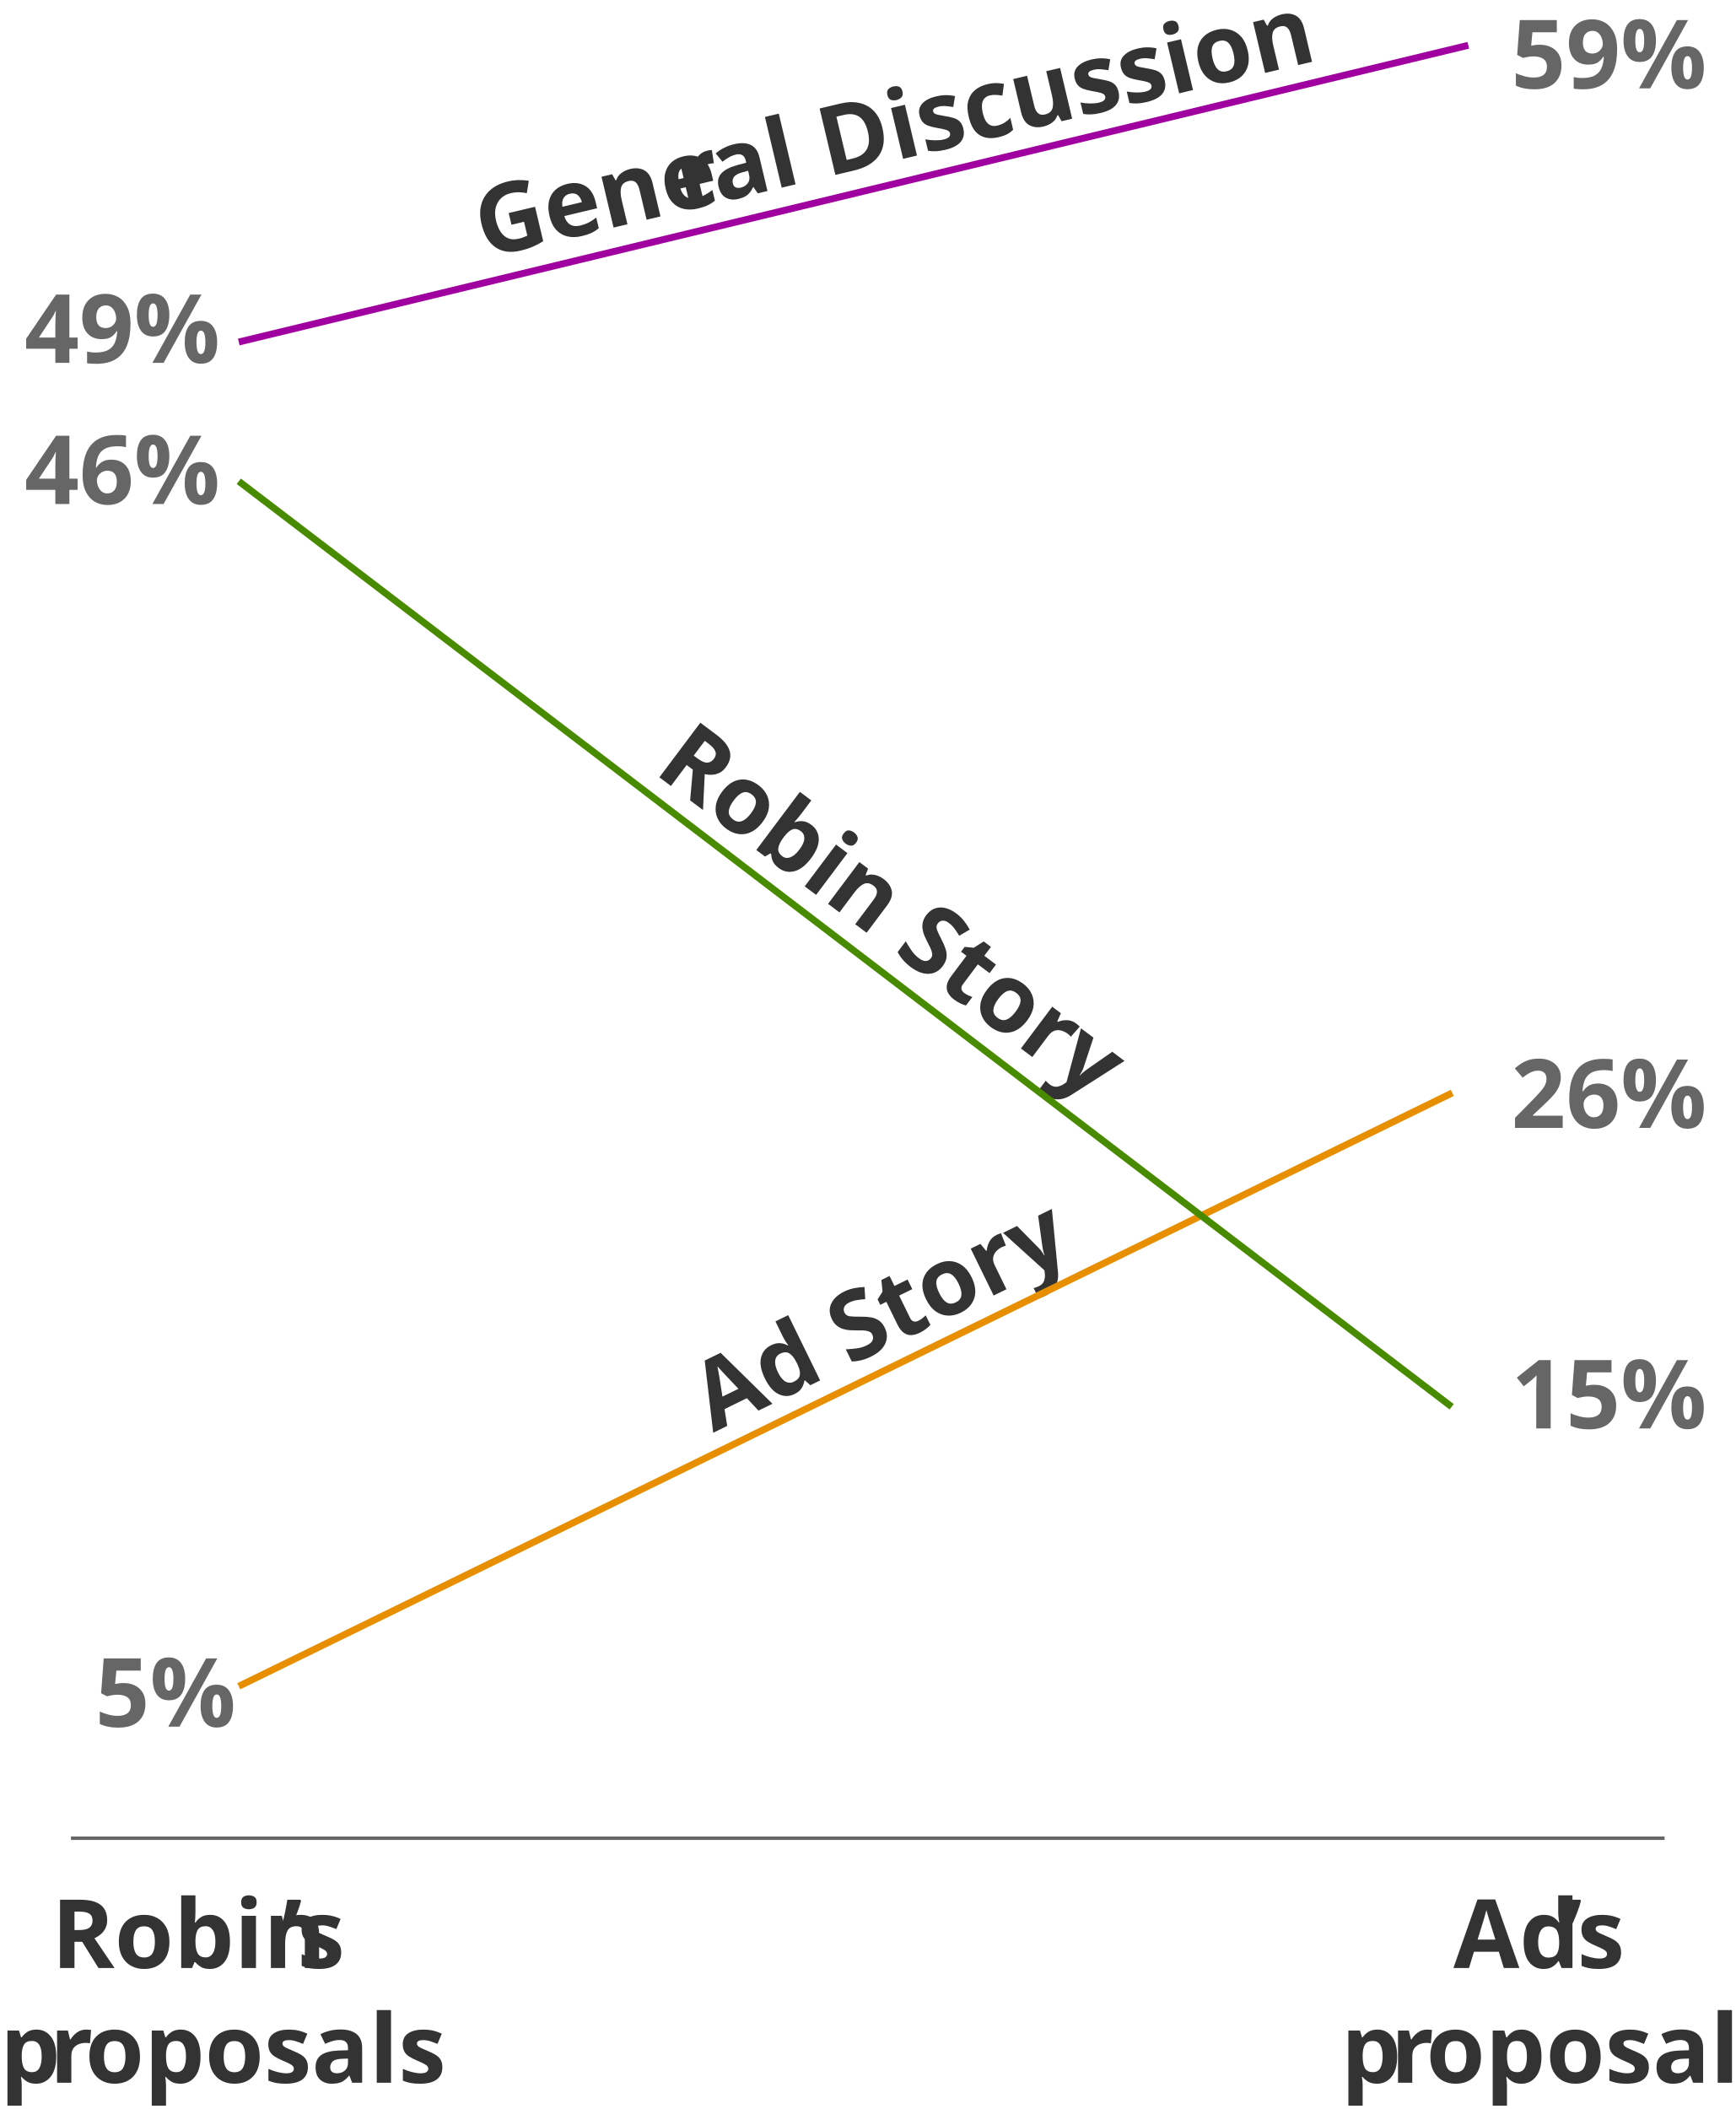
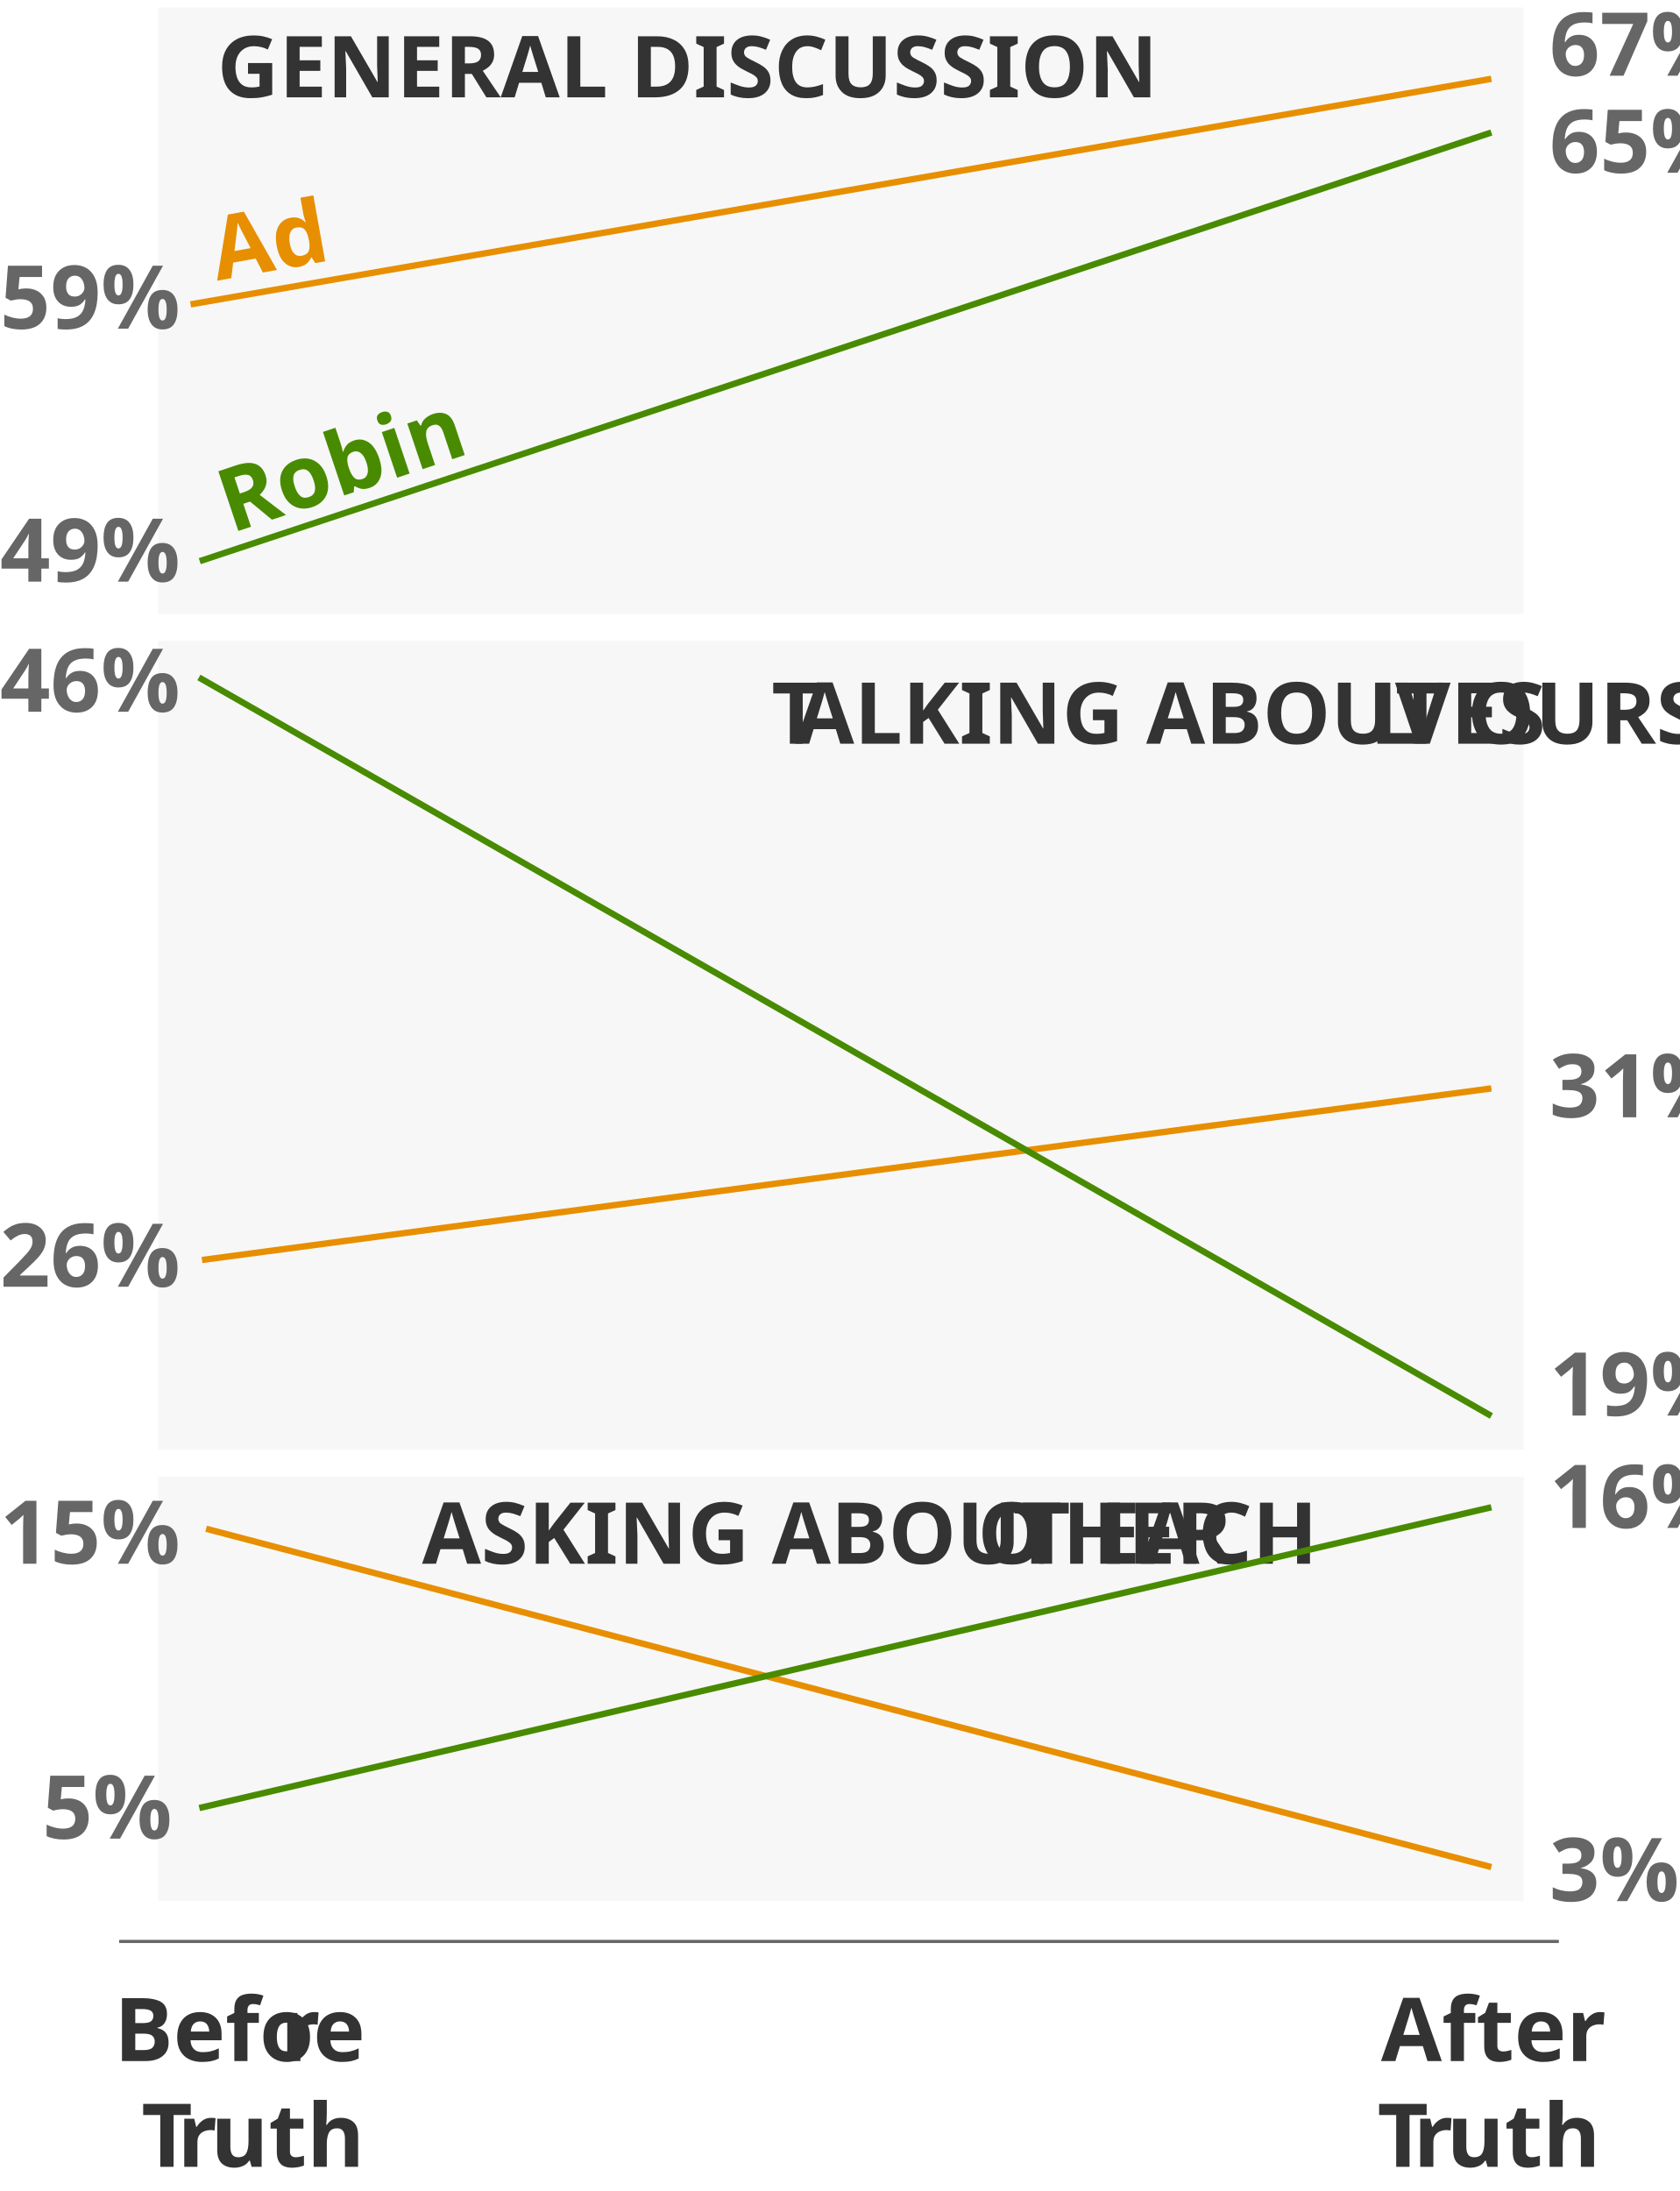
- <svg xmlns="http://www.w3.org/2000/svg" viewBox="0 0 1010.41 1227.74">
+ <svg xmlns="http://www.w3.org/2000/svg" viewBox="0 0 1061.02 1383.89">
  <defs>
-     <style>.cls-1,.cls-12,.cls-13,.cls-14{fill:none;stroke-miterlimit:10;}.cls-1{stroke:#666;stroke-width:2px;}.cls-2,.cls-9{font-size:55.67px;}.cls-10,.cls-11,.cls-15,.cls-2{fill:#333;}.cls-10,.cls-11,.cls-15,.cls-2,.cls-9{font-family:DINAlternate-Bold, DIN Alternate;font-weight:700;}.cls-3{letter-spacing:-0.07em;}.cls-4{letter-spacing:0em;}.cls-5{letter-spacing:-0.02em;}.cls-6{letter-spacing:-0.07em;}.cls-7{letter-spacing:0em;}.cls-8{letter-spacing:-0.02em;}.cls-9{fill:#666;}.cls-10{font-size:55.67px;}.cls-11{font-size:55.67px;}.cls-12{stroke:#e78f00;}.cls-12,.cls-13,.cls-14{stroke-width:4px;}.cls-13{stroke:#488b00;}.cls-14{stroke:#a000a0;}.cls-15{font-size:55.67px;}.cls-16{letter-spacing:-0.02em;}</style>
+     <style>.cls-1,.cls-14,.cls-15{fill:none;stroke-miterlimit:10;}.cls-1{stroke:#666;stroke-width:2px;}.cls-13,.cls-2{font-size:55.67px;}.cls-2,.cls-9{fill:#333;}.cls-13,.cls-16,.cls-17,.cls-2{font-family:DINAlternate-Bold, DIN Alternate;}.cls-13,.cls-16,.cls-17,.cls-2,.cls-9{font-weight:700;}.cls-3{letter-spacing:-0.02em;}.cls-4{letter-spacing:0em;}.cls-5{letter-spacing:-0.09em;}.cls-6{letter-spacing:-0.01em;}.cls-7{letter-spacing:-0.01em;}.cls-8{fill:#efefef;opacity:0.5;}.cls-9{font-size:54px;font-family:DINCondensed-Bold, DIN Condensed;}.cls-10{letter-spacing:-0.01em;}.cls-11{letter-spacing:-0.05em;}.cls-12{letter-spacing:-0.07em;}.cls-13{fill:#666;}.cls-14{stroke:#e78f00;}.cls-14,.cls-15{stroke-width:4px;}.cls-15{stroke:#488b00;}.cls-16,.cls-17{font-size:55.67px;}.cls-16{fill:#e78f00;}.cls-17{fill:#488b00;}</style>
  </defs>
  <g id="Layer_2" data-name="Layer 2">
-     <line class="cls-1" x1="41.32" y1="1070.11" x2="969.09" y2="1070.11" />
-     <text class="cls-2" transform="translate(29.94 1145.66)">Robin<tspan class="cls-3" x="133.92" y="0">’</tspan>
-       <tspan class="cls-4" x="143.14" y="0">s</tspan>
-       <tspan x="-29.94" y="66.8">p</tspan>
-       <tspan class="cls-5" x="-1.05" y="66.8">r</tspan>
-       <tspan class="cls-4" x="19.61" y="66.8">oposals</tspan>
+     <line class="cls-1" x1="75.28" y1="1226.26" x2="984.62" y2="1226.26" />
+     <text class="cls-2" transform="translate(72.03 1301.82)">Befo<tspan class="cls-3" x="105.08" y="0">r</tspan>
+       <tspan class="cls-4" x="125.74" y="0">e</tspan>
+       <tspan class="cls-5" x="17.3" y="66.8">T</tspan>
+       <tspan class="cls-6" x="40.02" y="66.8">r</tspan>
+       <tspan x="61.01" y="66.8">uth</tspan>
    </text>
-     <text class="cls-2" transform="translate(846.16 1145.66)">Ad<tspan class="cls-6" x="62.84" y="0">’</tspan>
-       <tspan class="cls-7" x="72.06" y="0">s</tspan>
-       <tspan x="-65.48" y="66.8">p</tspan>
-       <tspan class="cls-8" x="-36.59" y="66.8">r</tspan>
-       <tspan x="-15.93" y="66.8">oposals</tspan>
+     <text class="cls-2" transform="translate(872.31 1301.82)">After<tspan class="cls-5" x="-2.3" y="66.8">T</tspan>
+       <tspan class="cls-7" x="20.43" y="66.8">r</tspan>
+       <tspan x="41.41" y="66.8">uth</tspan>
    </text>
-     <text class="cls-9" transform="translate(879.79 656.58)">26%</text>
-     <text class="cls-9" transform="translate(55.37 1005.17)">5%</text>
-     <text class="cls-9" transform="translate(879.79 831.54)">15%</text>
-     <text class="cls-9" transform="translate(14.29 293.41)">46%</text>
-     <text class="cls-10" transform="translate(415.22 834.07) rotate(-26.07)">Ad Story</text>
-     <text class="cls-11" transform="matrix(0.8, 0.6, -0.6, 0.8, 379.87, 449.5)">Robin Story</text>
-     <line class="cls-12" x1="139.01" y1="981.65" x2="845.51" y2="636.21" />
-     <line class="cls-13" x1="139.01" y1="280.17" x2="845.14" y2="818.95" />
-     <line class="cls-14" x1="139.01" y1="199.1" x2="854.81" y2="26.37" />
-     <text class="cls-15" transform="translate(281.76 150.38) rotate(-13.35)">Gene<tspan class="cls-16" x="119.52" y="0">r</tspan>
-       <tspan x="140.18" y="0">al Discussion</tspan>
+     <rect class="cls-8" x="99.95" y="932.6" width="862.47" height="268.18" />
+     <text class="cls-9" transform="translate(266.6 987.69)">ASKING ABOUT EACH <tspan class="cls-10" x="350.89" y="0">O</tspan>
+       <tspan x="373.24" y="0">THER</tspan>
    </text>
-     <text class="cls-9" transform="translate(14.29 211.24)">49%</text>
-     <text class="cls-9" transform="translate(879.79 51.43)">59%</text>
+     <rect class="cls-8" x="99.95" y="4.71" width="862.47" height="383.08" />
+     <text class="cls-9" transform="translate(137.16 61.47)">GENERAL DISCUSSION</text>
+     <rect class="cls-8" x="99.95" y="404.76" width="862.47" height="510.88" />
+     <text class="cls-9" transform="translate(487.34 469.76)">
+       <tspan class="cls-11">T</tspan>
+       <tspan x="14.96" y="0">ALKING ABOUT OURSE</tspan>
+       <tspan class="cls-12" x="377.83" y="0">L</tspan>
+       <tspan x="393.82" y="0">VES</tspan>
+     </text>
+     <text class="cls-13" transform="translate(0 812.73)">26%</text>
+     <text class="cls-13" transform="translate(26.72 1161.32)">5%</text>
+     <text class="cls-13" transform="translate(0 987.69)">15%</text>
+     <text class="cls-13" transform="translate(0 449.57)">46%</text>
+     <text class="cls-13" transform="translate(0 367.39)">49%</text>
+     <text class="cls-13" transform="translate(0 207.58)">59%</text>
+     <line class="cls-14" x1="127.59" y1="795.83" x2="942.01" y2="687.46" />
+     <line class="cls-14" x1="130.19" y1="965.6" x2="942.01" y2="1179.29" />
+     <line class="cls-14" x1="120.36" y1="192.24" x2="942.01" y2="49.78" />
+     <line class="cls-15" x1="125.9" y1="1141.98" x2="942.01" y2="952.03" />
+     <line class="cls-15" x1="125.64" y1="427.9" x2="942.01" y2="894.37" />
+     <line class="cls-15" x1="126.17" y1="354.44" x2="942.01" y2="83.7" />
+     <text class="cls-13" transform="translate(978.69 47.81)">67%</text>
+     <text class="cls-13" transform="translate(978.69 705.71)">31%</text>
+     <text class="cls-13" transform="translate(978.69 1200.78)">3%</text>
+     <text class="cls-13" transform="translate(978.69 965.08)">16%</text>
+     <text class="cls-13" transform="translate(978.69 894.12)">19%</text>
+     <text class="cls-13" transform="translate(978.69 109.09)">65%</text>
+     <text class="cls-16" transform="translate(137.16 177.3) rotate(-10.17)">Ad</text>
+     <text class="cls-17" transform="translate(145.81 336.96) rotate(-18.54)">Robin</text>
  </g>
</svg>
